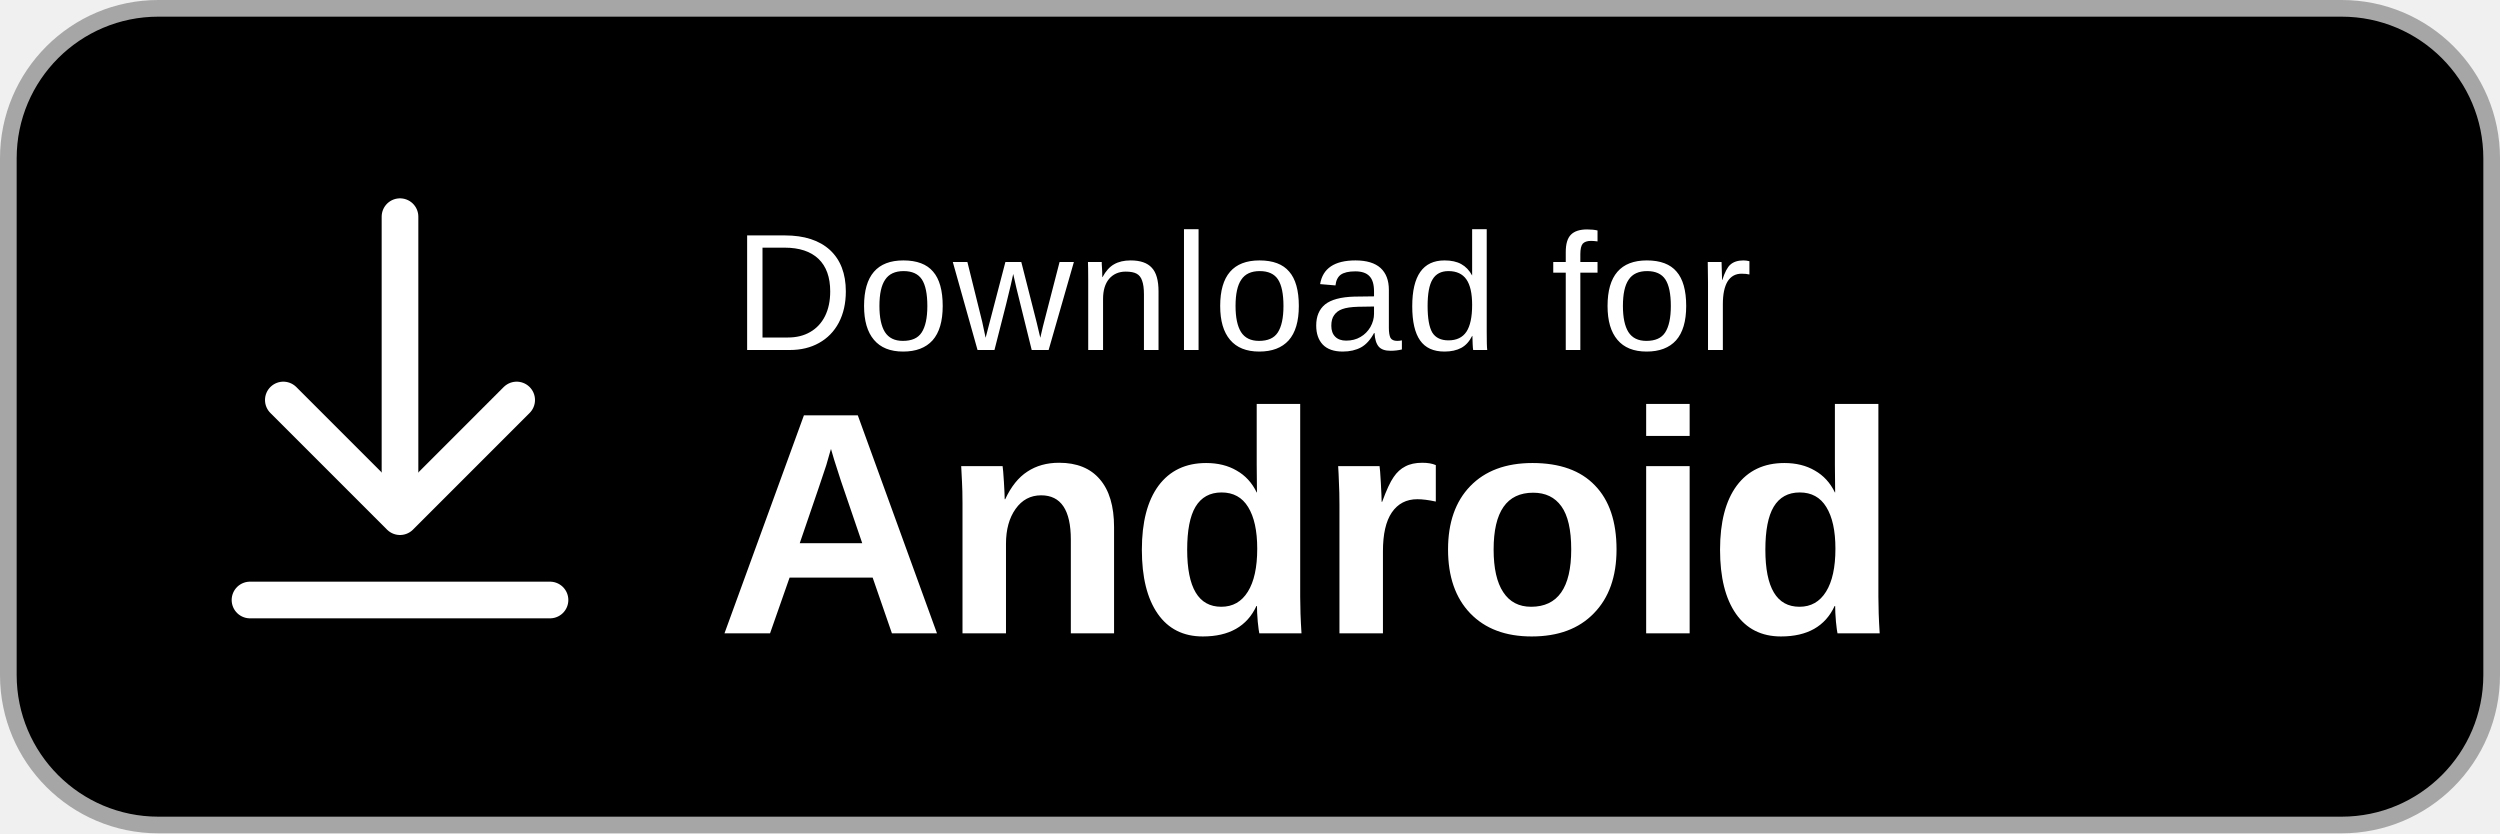
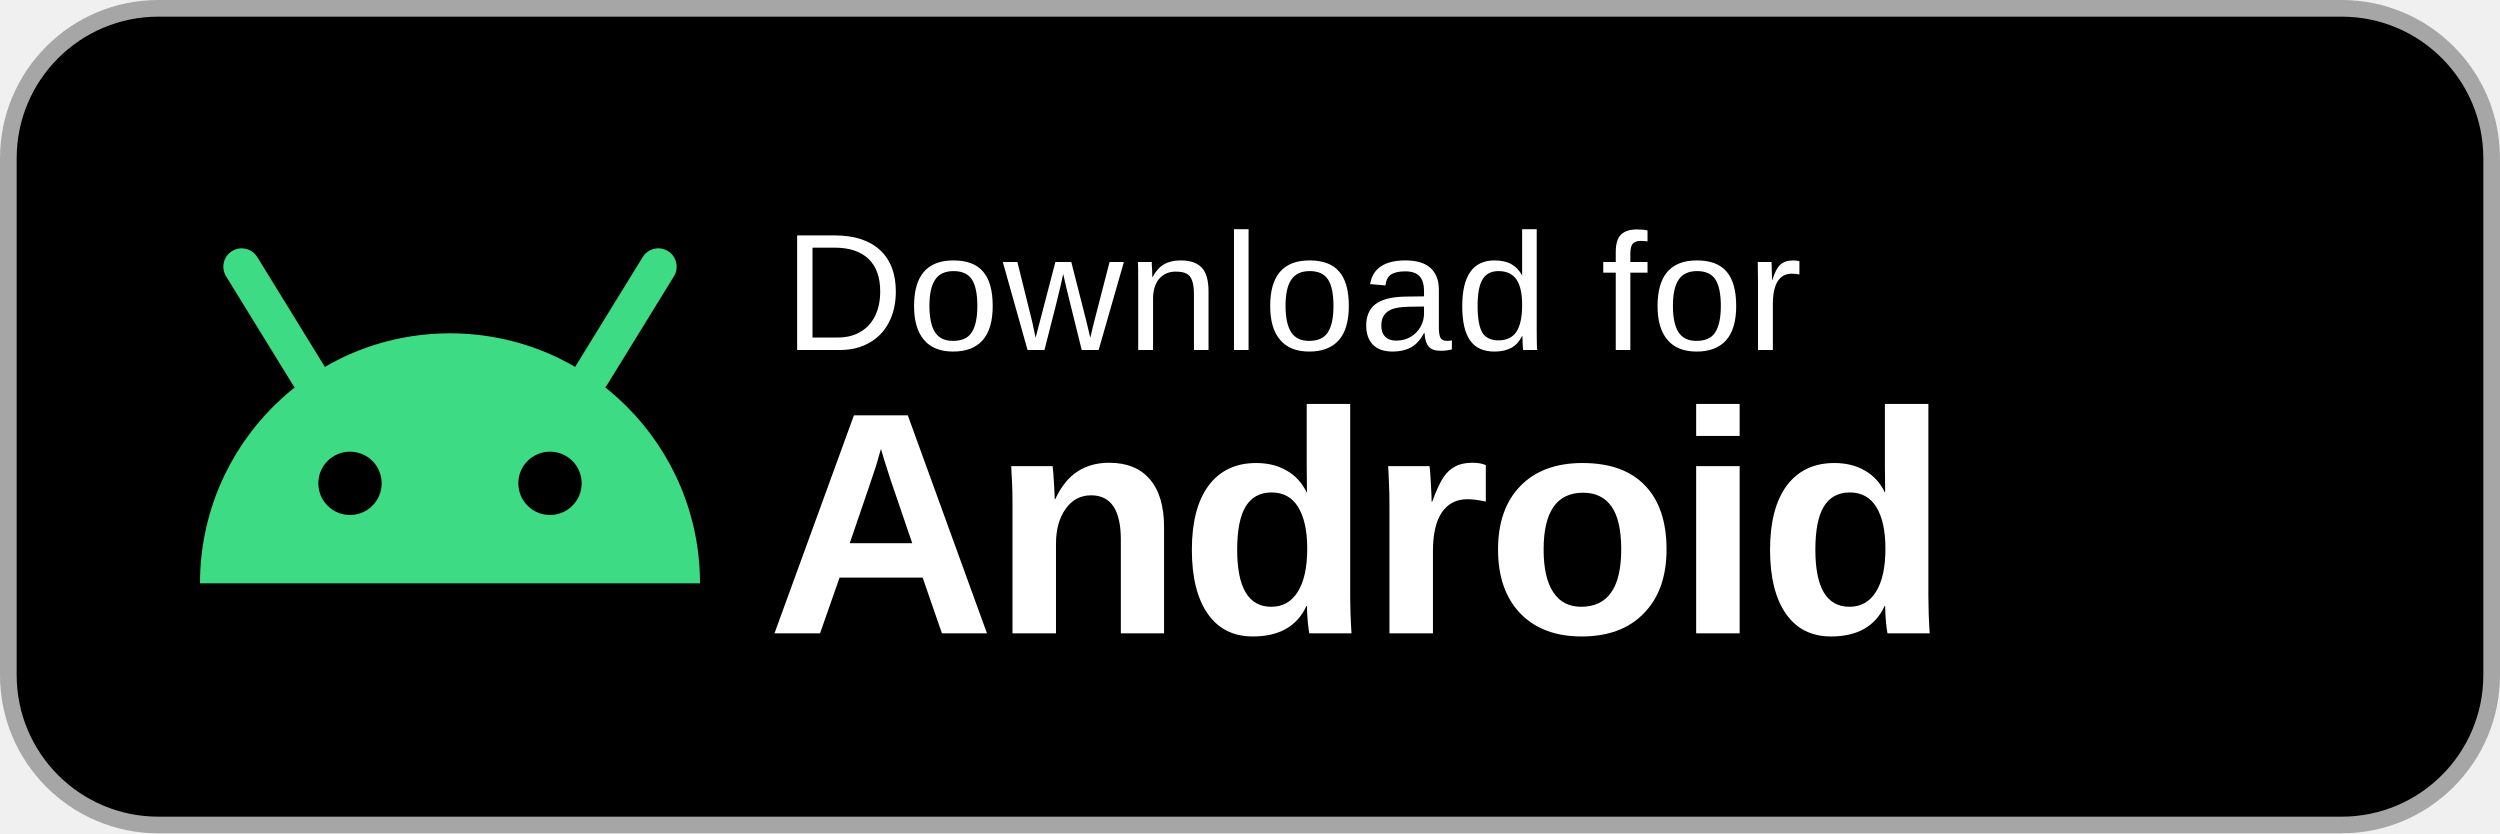
<svg xmlns="http://www.w3.org/2000/svg" width="150" height="50" viewBox="0 0 150 50" role="img" aria-label="Download for Android">
  <rect x="0.5" y="0.5" width="149" height="49" rx="9" fill="#000" stroke="#a6a6a6" />
-   <g fill="none" stroke="#fff" stroke-width="2.2" stroke-linecap="round" stroke-linejoin="round">
-     <path d="M24 13v17" />
-     <path d="M17 24l7 7 7-7" />
-     <path d="M15 36h18" />
+   <g transform="translate(10 13)">
+     <path d="M2 22 A15 15 0 0 1 32 22 Z" fill="#3DDC84" />
+     <path d="M8.5 9.5 L4.5 3" stroke="#3DDC84" stroke-width="2.2" stroke-linecap="round" />
+     <path d="M25.5 9.5 L29.5 3" stroke="#3DDC84" stroke-width="2.2" stroke-linecap="round" />
+     <circle cx="11" cy="16" r="1.9" fill="#000" />
+     <circle cx="23" cy="16" r="1.9" fill="#000" />
  </g>
-   <text x="44" y="21" fill="#fff" font-family="-apple-system, BlinkMacSystemFont, 'Helvetica Neue', Arial, sans-serif" font-size="10" letter-spacing=".2">Download for</text>
-   <text x="43" y="38" fill="#fff" font-family="-apple-system, BlinkMacSystemFont, 'Helvetica Neue', Arial, sans-serif" font-size="19" font-weight="600" letter-spacing="-.3">Android</text>
+   <text x="47" y="21" fill="#fff" font-family="-apple-system, BlinkMacSystemFont, 'Helvetica Neue', Arial, sans-serif" font-size="10" letter-spacing=".2">Download for</text>
+   <text x="46" y="38" fill="#fff" font-family="-apple-system, BlinkMacSystemFont, 'Helvetica Neue', Arial, sans-serif" font-size="19" font-weight="600" letter-spacing="-.3">Android</text>
</svg>
